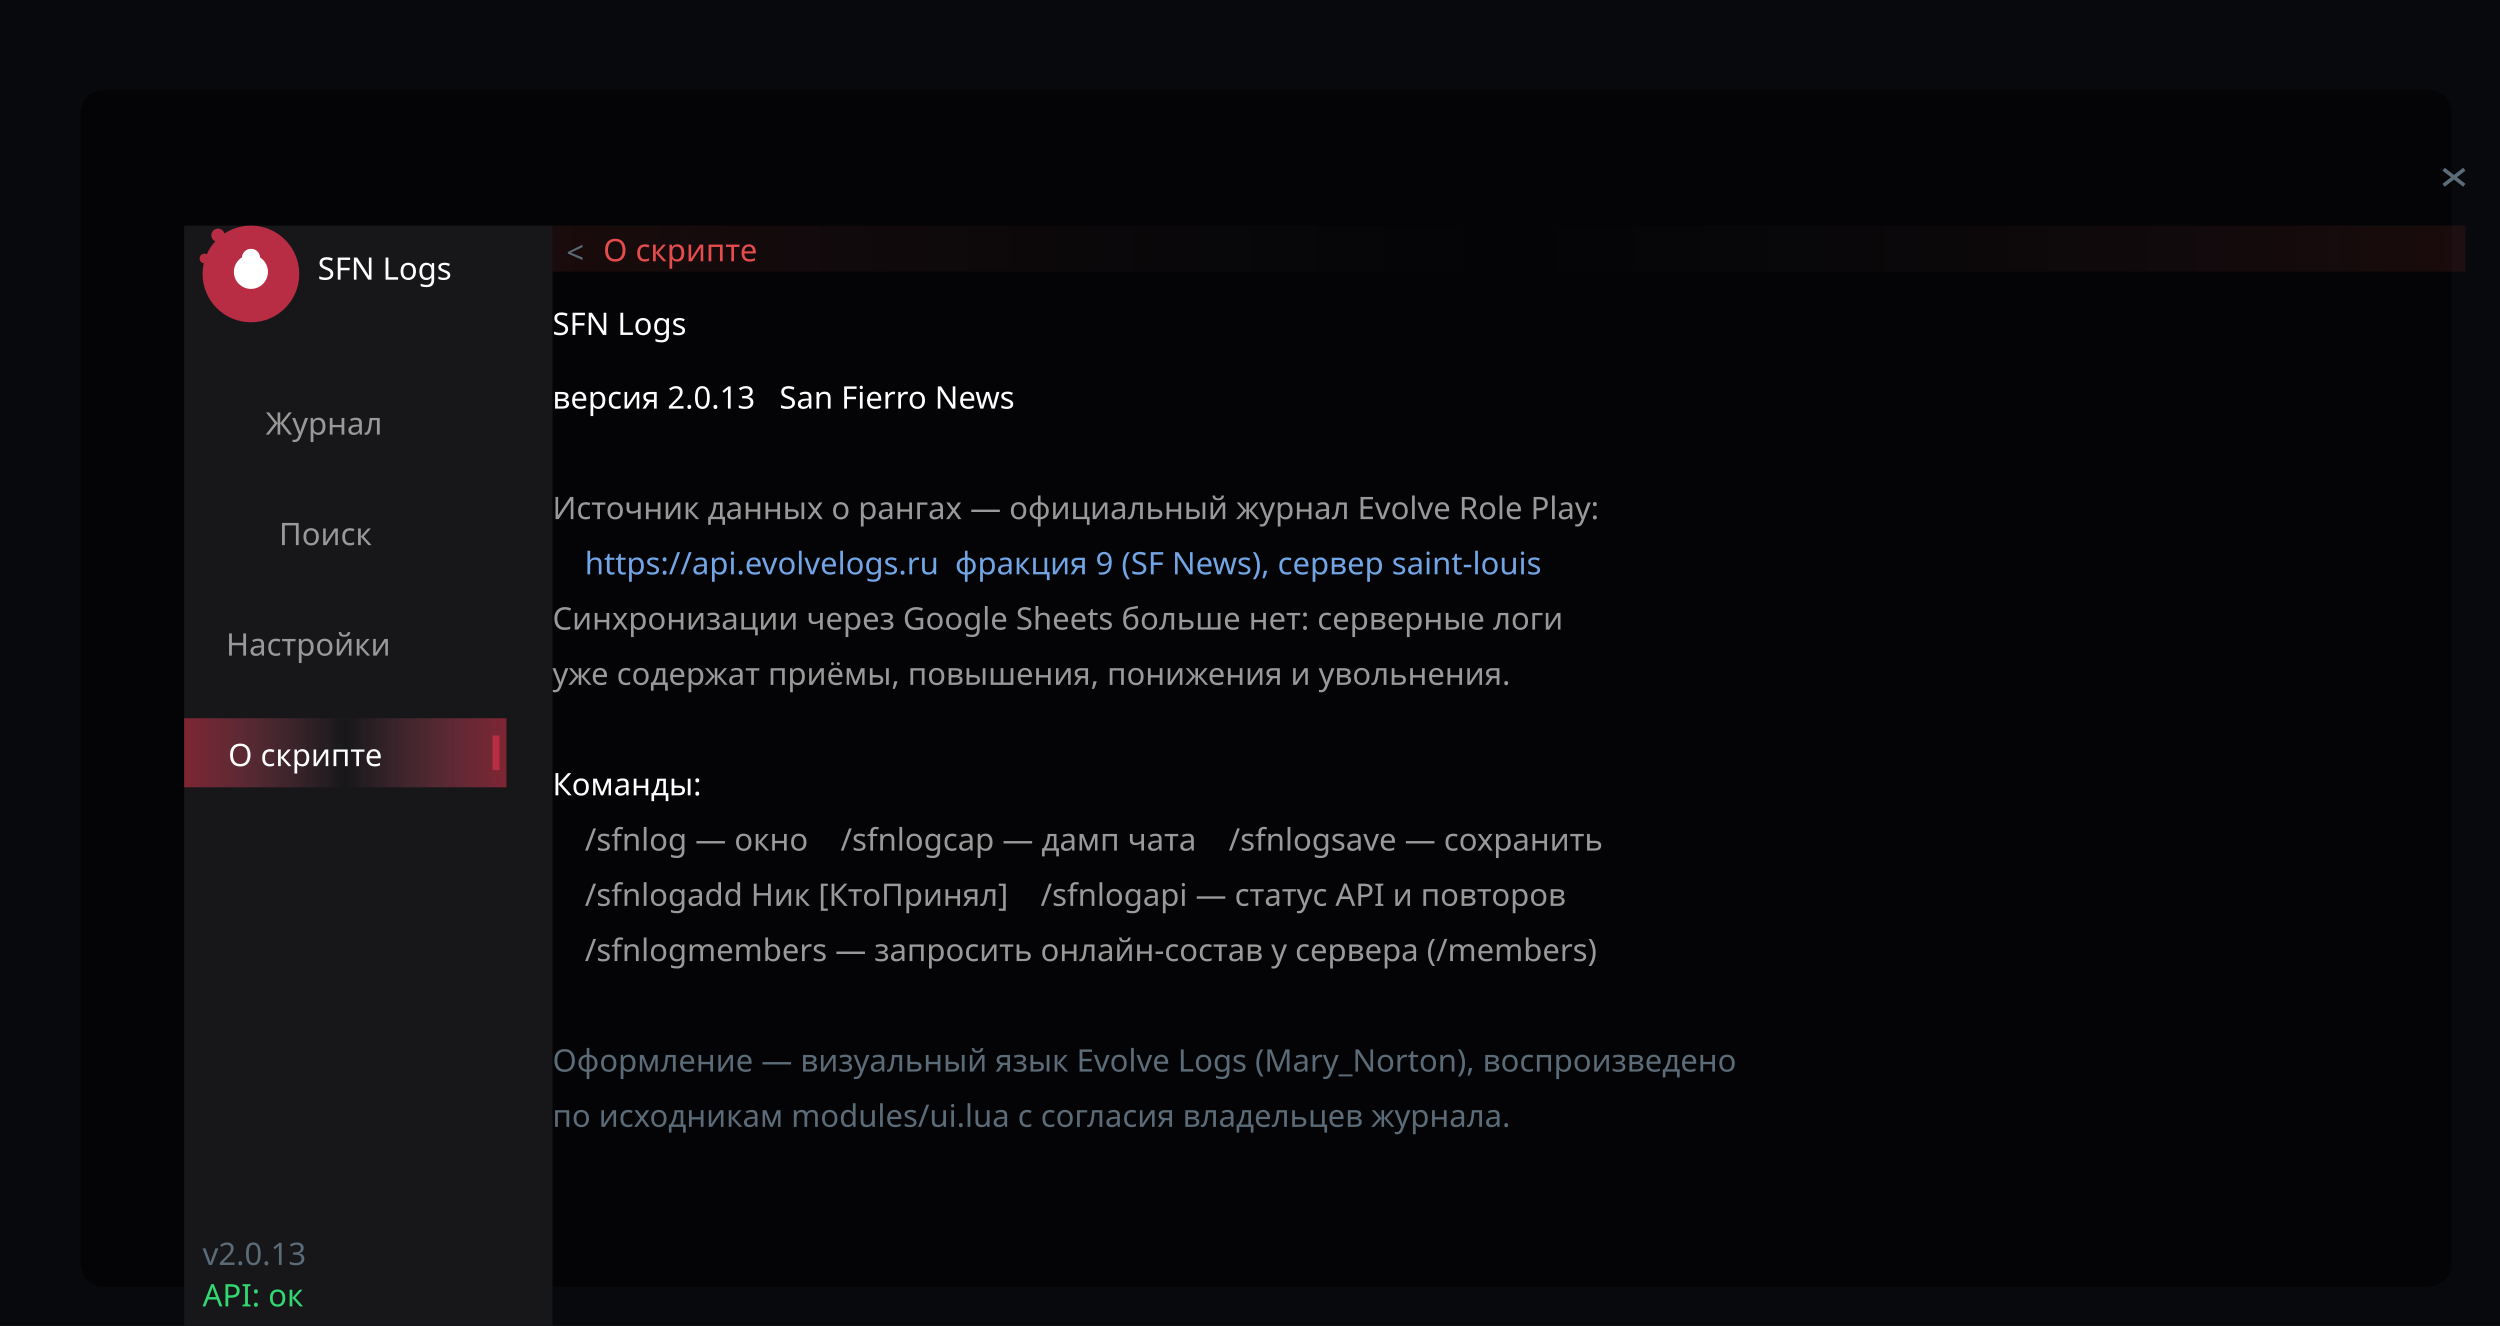
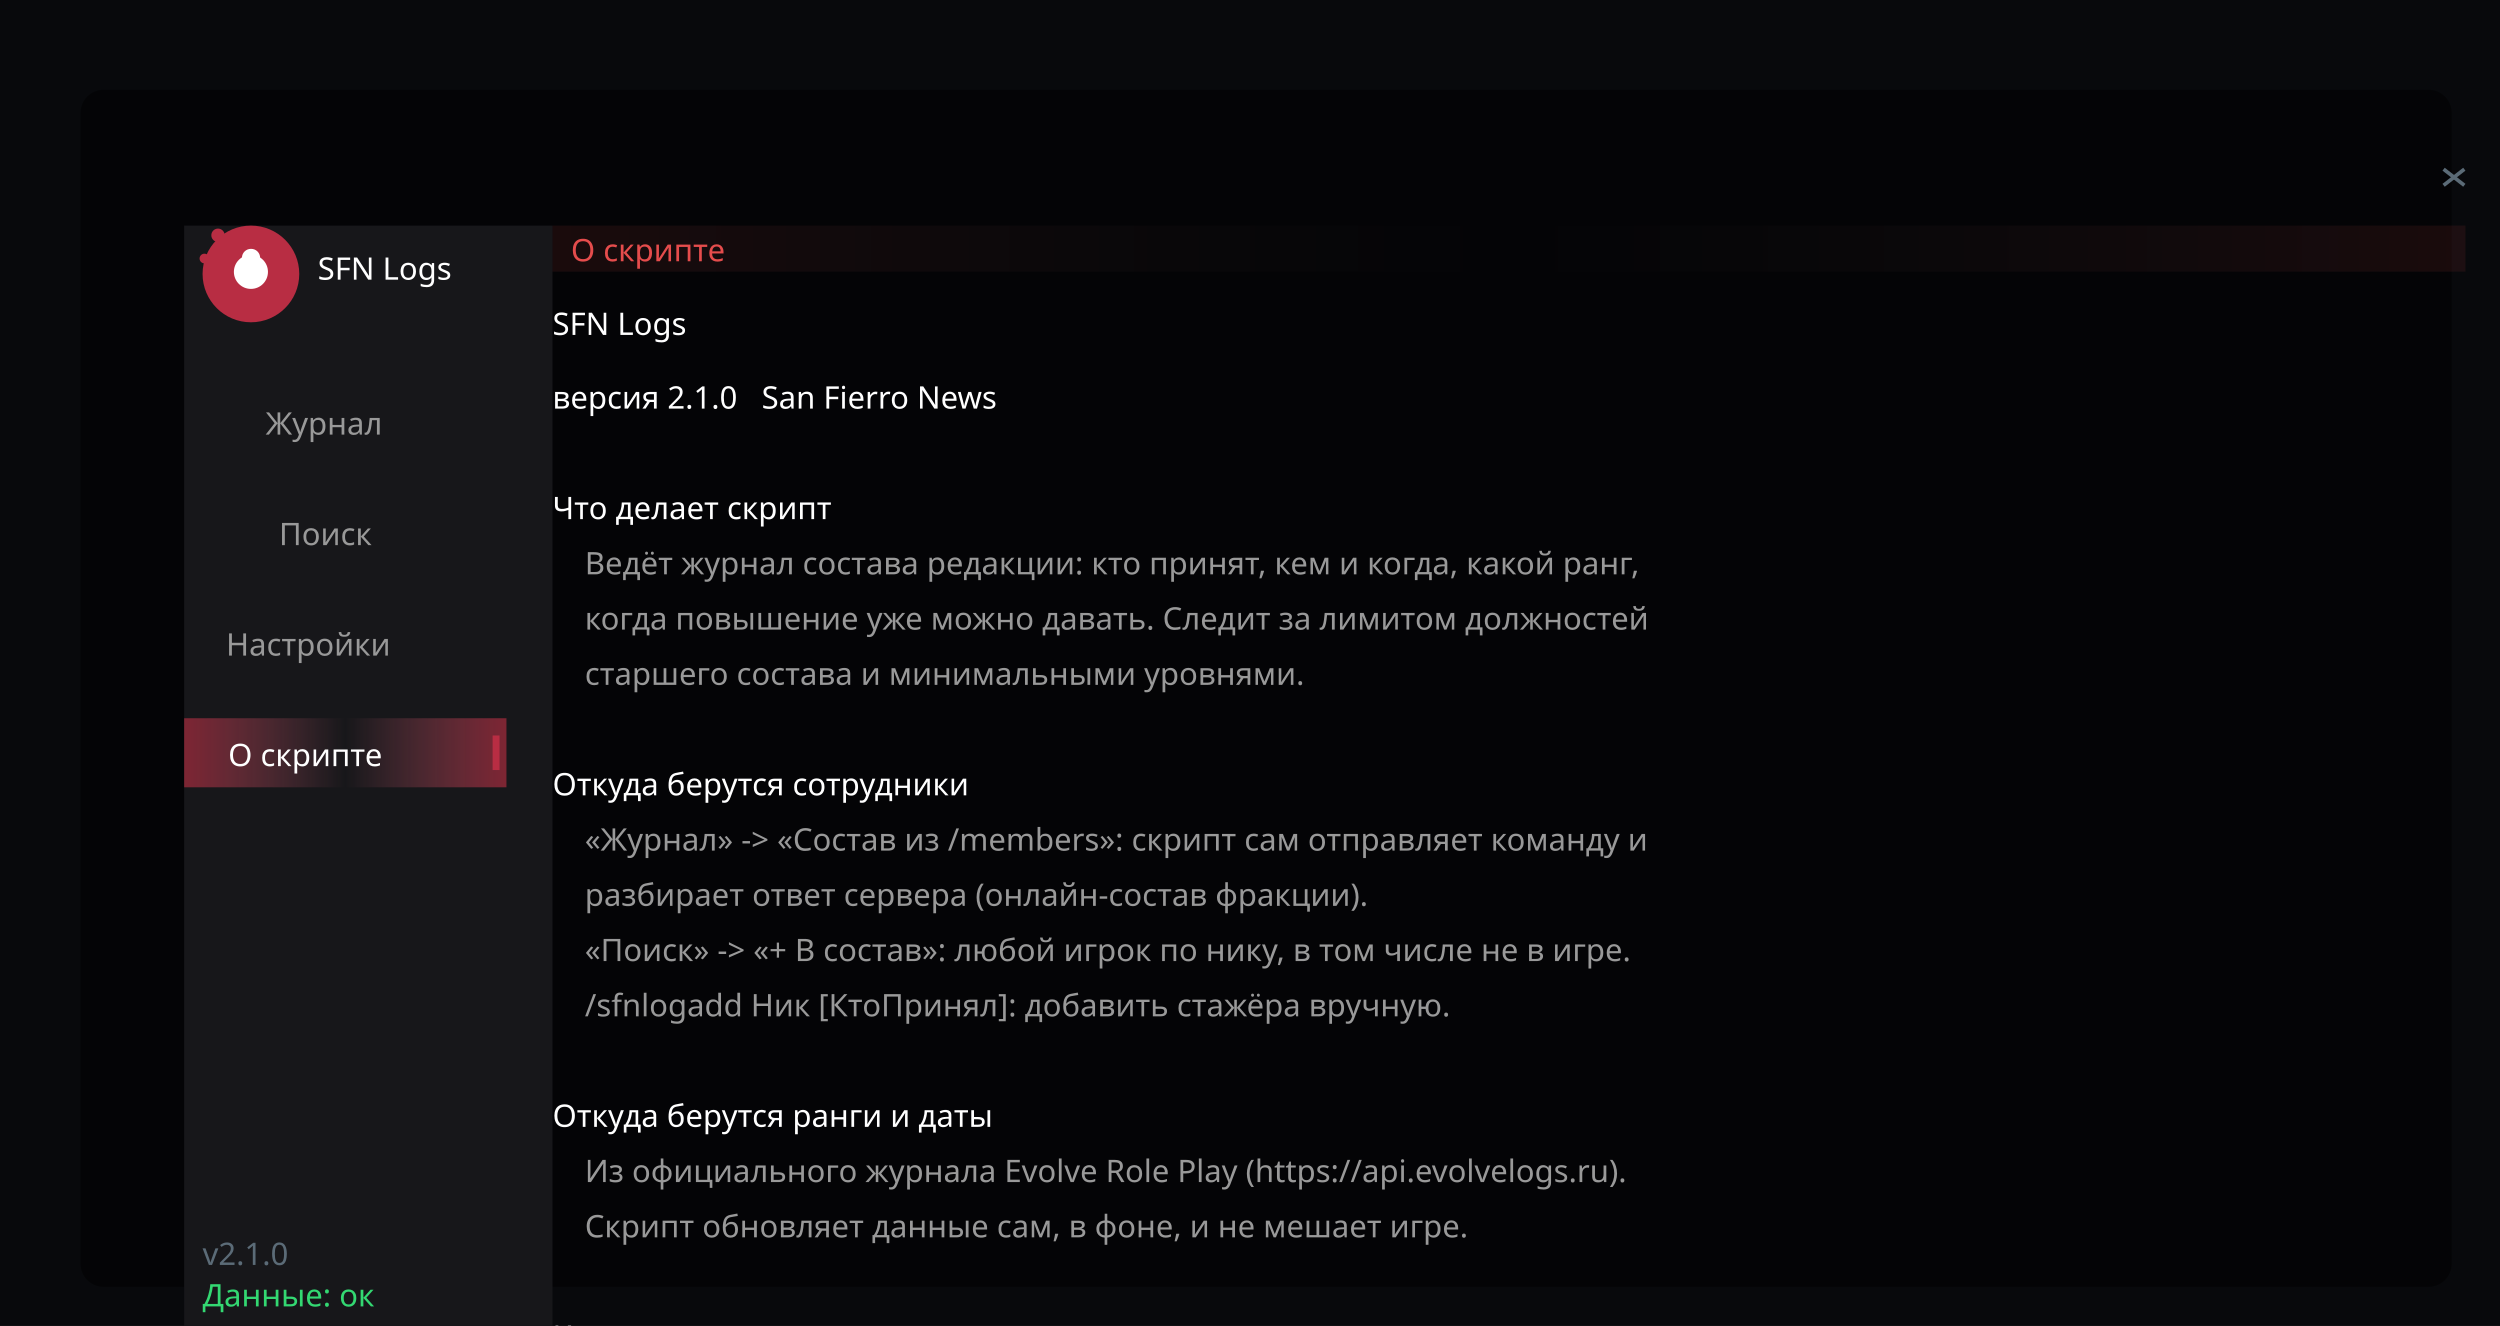
<svg xmlns="http://www.w3.org/2000/svg" width="1086" height="576" viewBox="-28 -28 1086 576" font-family="Trebuchet MS, Verdana, sans-serif">
  <rect x="-28" y="-28" width="1086.0" height="576.0" fill="#08090c" />
  <rect x="7" y="11" width="1030.0" height="520.0" rx="10" fill="#000" opacity="0.5" />
  <rect x="52.0" y="70.0" width="160.0" height="478.0" rx="0.0" fill="#17171a" opacity="1.000" />
  <circle cx="81.0" cy="91.0" r="21.0" fill="#b82d43" opacity="1.000" />
  <circle cx="66.7" cy="74.2" r="2.9" fill="#b82d43" opacity="1.000" />
  <circle cx="60.8" cy="84.3" r="2.1" fill="#b82d43" opacity="1.000" />
  <rect x="77.1" y="80.1" width="7.9" height="10.0" rx="3.9" fill="#ffffff" opacity="1.000" />
  <circle cx="81.0" cy="90.1" r="7.4" fill="#ffffff" opacity="1.000" />
  <defs>
    <linearGradient id="g1" x1="0" y1="0" x2="1" y2="0">
      <stop offset="0" stop-color="#e5334c" stop-opacity="0.498" />
      <stop offset="0.5" stop-color="#ff7f99" stop-opacity="0.000" />
      <stop offset="1" stop-color="#e5334c" stop-opacity="0.498" />
    </linearGradient>
  </defs>
  <rect x="52.0" y="284.0" width="140.0" height="30.0" rx="0.0" fill="url(#g1)" />
  <rect x="186.0" y="291.5" width="3.0" height="15.0" rx="0.0" fill="#b82d43" opacity="1.000" />
  <defs>
    <linearGradient id="g2" x1="0" y1="0" x2="1" y2="0">
      <stop offset="0" stop-color="#e54c4c" stop-opacity="0.098" />
      <stop offset="0.5" stop-color="#666666" stop-opacity="0.000" />
      <stop offset="1" stop-color="#e54c4c" stop-opacity="0.098" />
    </linearGradient>
  </defs>
  <rect x="212.0" y="70.0" width="831.0" height="20.0" rx="0.0" fill="url(#g2)" />
  <line x1="1033.5" y1="45.5" x2="1042.5" y2="52.5" stroke="#5b6b77" stroke-opacity="1.000" stroke-width="1.6" />
  <line x1="1042.5" y1="45.5" x2="1033.5" y2="52.5" stroke="#5b6b77" stroke-opacity="1.000" stroke-width="1.6" />
  <text x="110.0" y="93.5" fill="#ffffff" opacity="1.000" font-size="13.5" xml:space="preserve">SFN Logs</text>
  <text x="87.4" y="160.8" fill="#999999" opacity="1.000" font-size="13.5" xml:space="preserve">Журнал</text>
  <text x="93.2" y="208.8" fill="#999999" opacity="1.000" font-size="13.5" xml:space="preserve">Поиск</text>
  <text x="70.2" y="256.8" fill="#999999" opacity="1.000" font-size="13.5" xml:space="preserve">Настройки</text>
  <text x="71.1" y="304.8" fill="#ffffff" opacity="1.000" font-size="13.5" xml:space="preserve">О скрипте</text>
-   <text x="60.0" y="521.5" fill="#5b6b77" opacity="1.000" font-size="13.5" xml:space="preserve">v2.0.13</text>
-   <text x="60.0" y="539.5" fill="#33d872" opacity="1.000" font-size="13.5" xml:space="preserve">API: ок</text>
-   <text x="218.0" y="86.5" fill="#5b6b77" opacity="1.000" font-size="13.5" xml:space="preserve">&lt;</text>
-   <text x="234.0" y="85.5" fill="#e54c4c" opacity="1.000" font-size="13.5" xml:space="preserve">О скрипте</text>
+   <text x="60.0" y="521.5" fill="#5b6b77" opacity="1.000" font-size="13.5" xml:space="preserve">v2.1.0</text>
+   <text x="60.0" y="539.5" fill="#33d872" opacity="1.000" font-size="13.5" xml:space="preserve">Данные: ок</text>
+   <text x="220.0" y="85.5" fill="#e54c4c" opacity="1.000" font-size="13.5" xml:space="preserve">О скрипте</text>
  <text x="212.0" y="117.5" fill="#ffffff" opacity="1.000" font-size="13.5" xml:space="preserve">SFN Logs</text>
-   <text x="212.0" y="149.5" fill="#ffffff" opacity="1.000" font-size="13.5" xml:space="preserve">версия 2.0.13   San Fierro News</text>
-   <text x="212.0" y="197.5" fill="#999999" opacity="1.000" font-size="13.5" xml:space="preserve">Источник данных о рангах — официальный журнал Evolve Role Play:</text>
-   <text x="212.0" y="221.5" fill="#72a5e5" opacity="1.000" font-size="13.5" xml:space="preserve">    https://api.evolvelogs.ru  фракция 9 (SF News), сервер saint-louis</text>
-   <text x="212.0" y="245.5" fill="#999999" opacity="1.000" font-size="13.5" xml:space="preserve">Синхронизации через Google Sheets больше нет: серверные логи</text>
-   <text x="212.0" y="269.5" fill="#999999" opacity="1.000" font-size="13.5" xml:space="preserve">уже содержат приёмы, повышения, понижения и увольнения.</text>
-   <text x="212.0" y="317.5" fill="#ffffff" opacity="1.000" font-size="13.5" xml:space="preserve">Команды:</text>
-   <text x="212.0" y="341.5" fill="#999999" opacity="1.000" font-size="13.5" xml:space="preserve">    /sfnlog — окно    /sfnlogcap — дамп чата    /sfnlogsave — сохранить</text>
-   <text x="212.0" y="365.5" fill="#999999" opacity="1.000" font-size="13.5" xml:space="preserve">    /sfnlogadd Ник [КтоПринял]    /sfnlogapi — статус API и повторов</text>
-   <text x="212.0" y="389.5" fill="#999999" opacity="1.000" font-size="13.5" xml:space="preserve">    /sfnlogmembers — запросить онлайн-состав у сервера (/members)</text>
-   <text x="212.0" y="437.5" fill="#5b6b77" opacity="1.000" font-size="13.5" xml:space="preserve">Оформление — визуальный язык Evolve Logs (Mary_Norton), воспроизведено</text>
-   <text x="212.0" y="461.5" fill="#5b6b77" opacity="1.000" font-size="13.5" xml:space="preserve">по исходникам modules/ui.lua с согласия владельцев журнала.</text>
+   <text x="212.0" y="149.5" fill="#ffffff" opacity="1.000" font-size="13.5" xml:space="preserve">версия 2.1.0   San Fierro News</text>
+   <text x="212.0" y="197.5" fill="#ffffff" opacity="1.000" font-size="13.5" xml:space="preserve">Что делает скрипт</text>
+   <text x="212.0" y="221.5" fill="#999999" opacity="1.000" font-size="13.5" xml:space="preserve">    Ведёт журнал состава редакции: кто принят, кем и когда, какой ранг,</text>
+   <text x="212.0" y="245.5" fill="#999999" opacity="1.000" font-size="13.5" xml:space="preserve">    когда повышение уже можно давать. Следит за лимитом должностей</text>
+   <text x="212.0" y="269.5" fill="#999999" opacity="1.000" font-size="13.5" xml:space="preserve">    старшего состава и минимальными уровнями.</text>
+   <text x="212.0" y="317.5" fill="#ffffff" opacity="1.000" font-size="13.5" xml:space="preserve">Откуда берутся сотрудники</text>
+   <text x="212.0" y="341.5" fill="#999999" opacity="1.000" font-size="13.5" xml:space="preserve">    «Журнал» -&gt; «Состав из /members»: скрипт сам отправляет команду и</text>
+   <text x="212.0" y="365.5" fill="#999999" opacity="1.000" font-size="13.5" xml:space="preserve">    разбирает ответ сервера (онлайн-состав фракции).</text>
+   <text x="212.0" y="389.5" fill="#999999" opacity="1.000" font-size="13.5" xml:space="preserve">    «Поиск» -&gt; «+ В состав»: любой игрок по нику, в том числе не в игре.</text>
+   <text x="212.0" y="413.5" fill="#999999" opacity="1.000" font-size="13.5" xml:space="preserve">    /sfnlogadd Ник [КтоПринял]: добавить стажёра вручную.</text>
+   <text x="212.0" y="461.5" fill="#ffffff" opacity="1.000" font-size="13.5" xml:space="preserve">Откуда берутся ранги и даты</text>
+   <text x="212.0" y="485.5" fill="#999999" opacity="1.000" font-size="13.5" xml:space="preserve">    Из официального журнала Evolve Role Play (https://api.evolvelogs.ru).</text>
+   <text x="212.0" y="509.5" fill="#999999" opacity="1.000" font-size="13.5" xml:space="preserve">    Скрипт обновляет данные сам, в фоне, и не мешает игре.</text>
+   <text x="212.0" y="557.5" fill="#ffffff" opacity="1.000" font-size="13.5" xml:space="preserve">Команды</text>
+   <text x="212.0" y="581.5" fill="#999999" opacity="1.000" font-size="13.5" xml:space="preserve">    /sfnlog - окно (или клавиша из настроек, по умолчанию F8)</text>
+   <text x="212.0" y="605.5" fill="#999999" opacity="1.000" font-size="13.5" xml:space="preserve">    /sfnlogmembers - запросить онлайн-состав у сервера</text>
+   <text x="212.0" y="629.5" fill="#999999" opacity="1.000" font-size="13.5" xml:space="preserve">    /sfnlogadd Ник [КтоПринял] - добавить стажёра</text>
+   <text x="212.0" y="653.5" fill="#999999" opacity="1.000" font-size="13.5" xml:space="preserve">    /sfnlogsave - сохранить журнал    /sfnlogexport - выгрузить в файл</text>
+   <text x="212.0" y="677.5" fill="#5b6b77" opacity="1.000" font-size="13.5" xml:space="preserve">    /sfnlogapi и /sfnlogui - диагностика (нужна только при неполадках)</text>
+   <text x="212.0" y="725.5" fill="#5b6b77" opacity="1.000" font-size="13.5" xml:space="preserve">Оформление — визуальный язык Evolve Logs (Mary_Norton), воспроизведено</text>
+   <text x="212.0" y="749.5" fill="#5b6b77" opacity="1.000" font-size="13.5" xml:space="preserve">по исходникам modules/ui.lua с согласия владельцев журнала.</text>
</svg>
